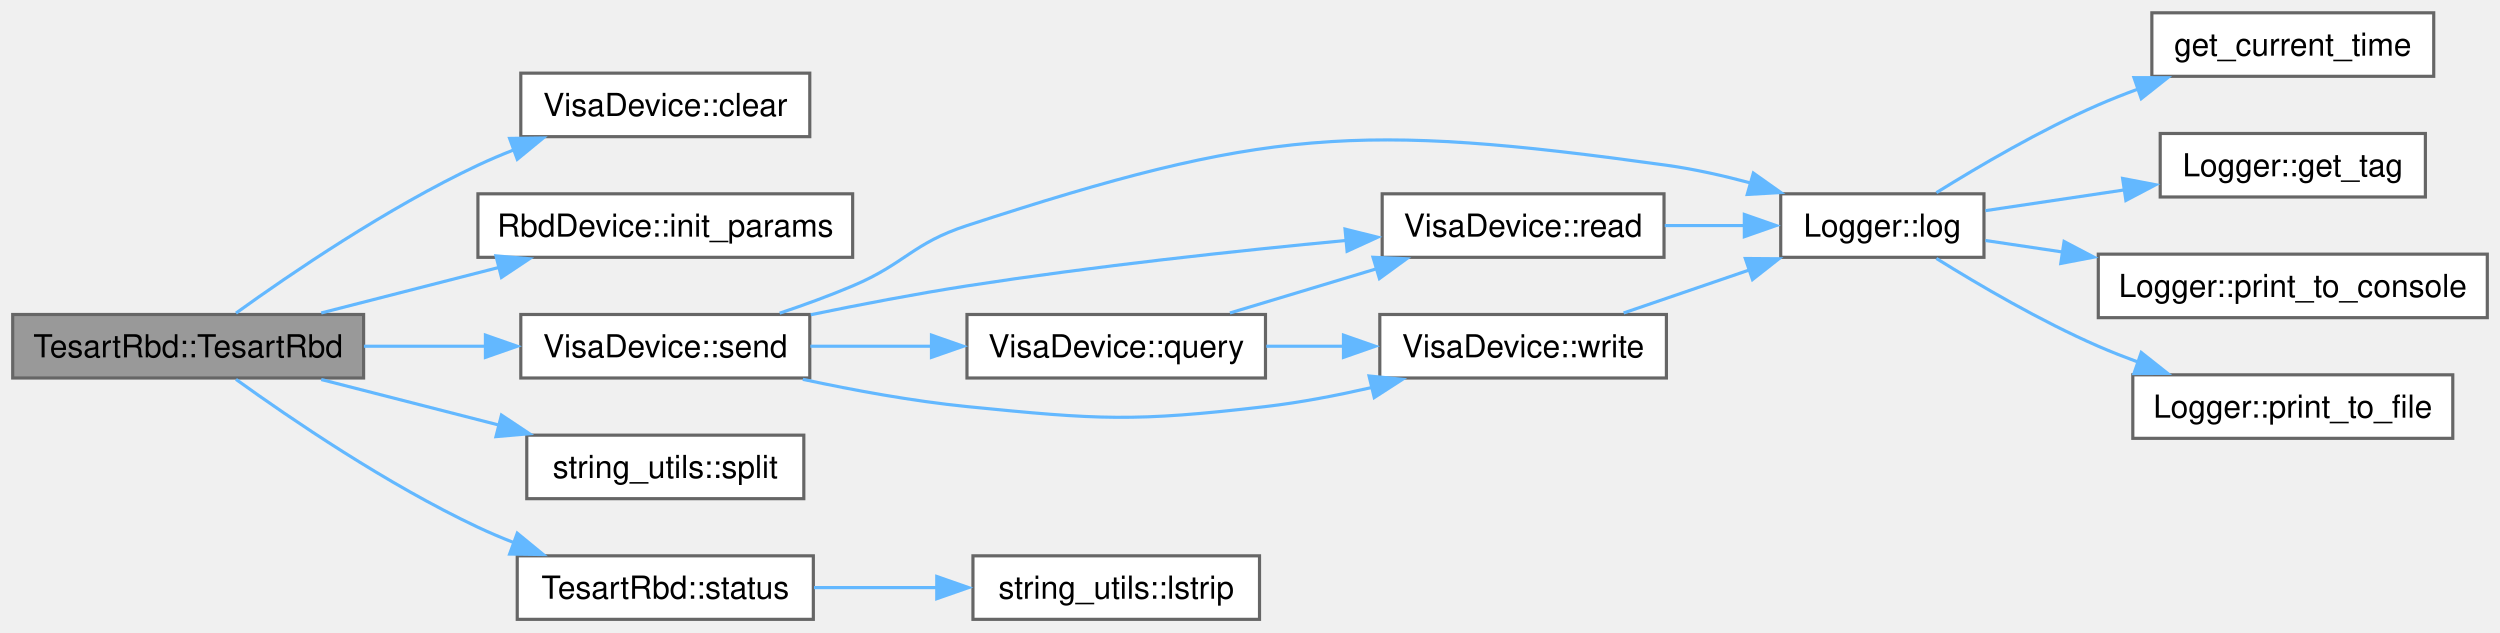
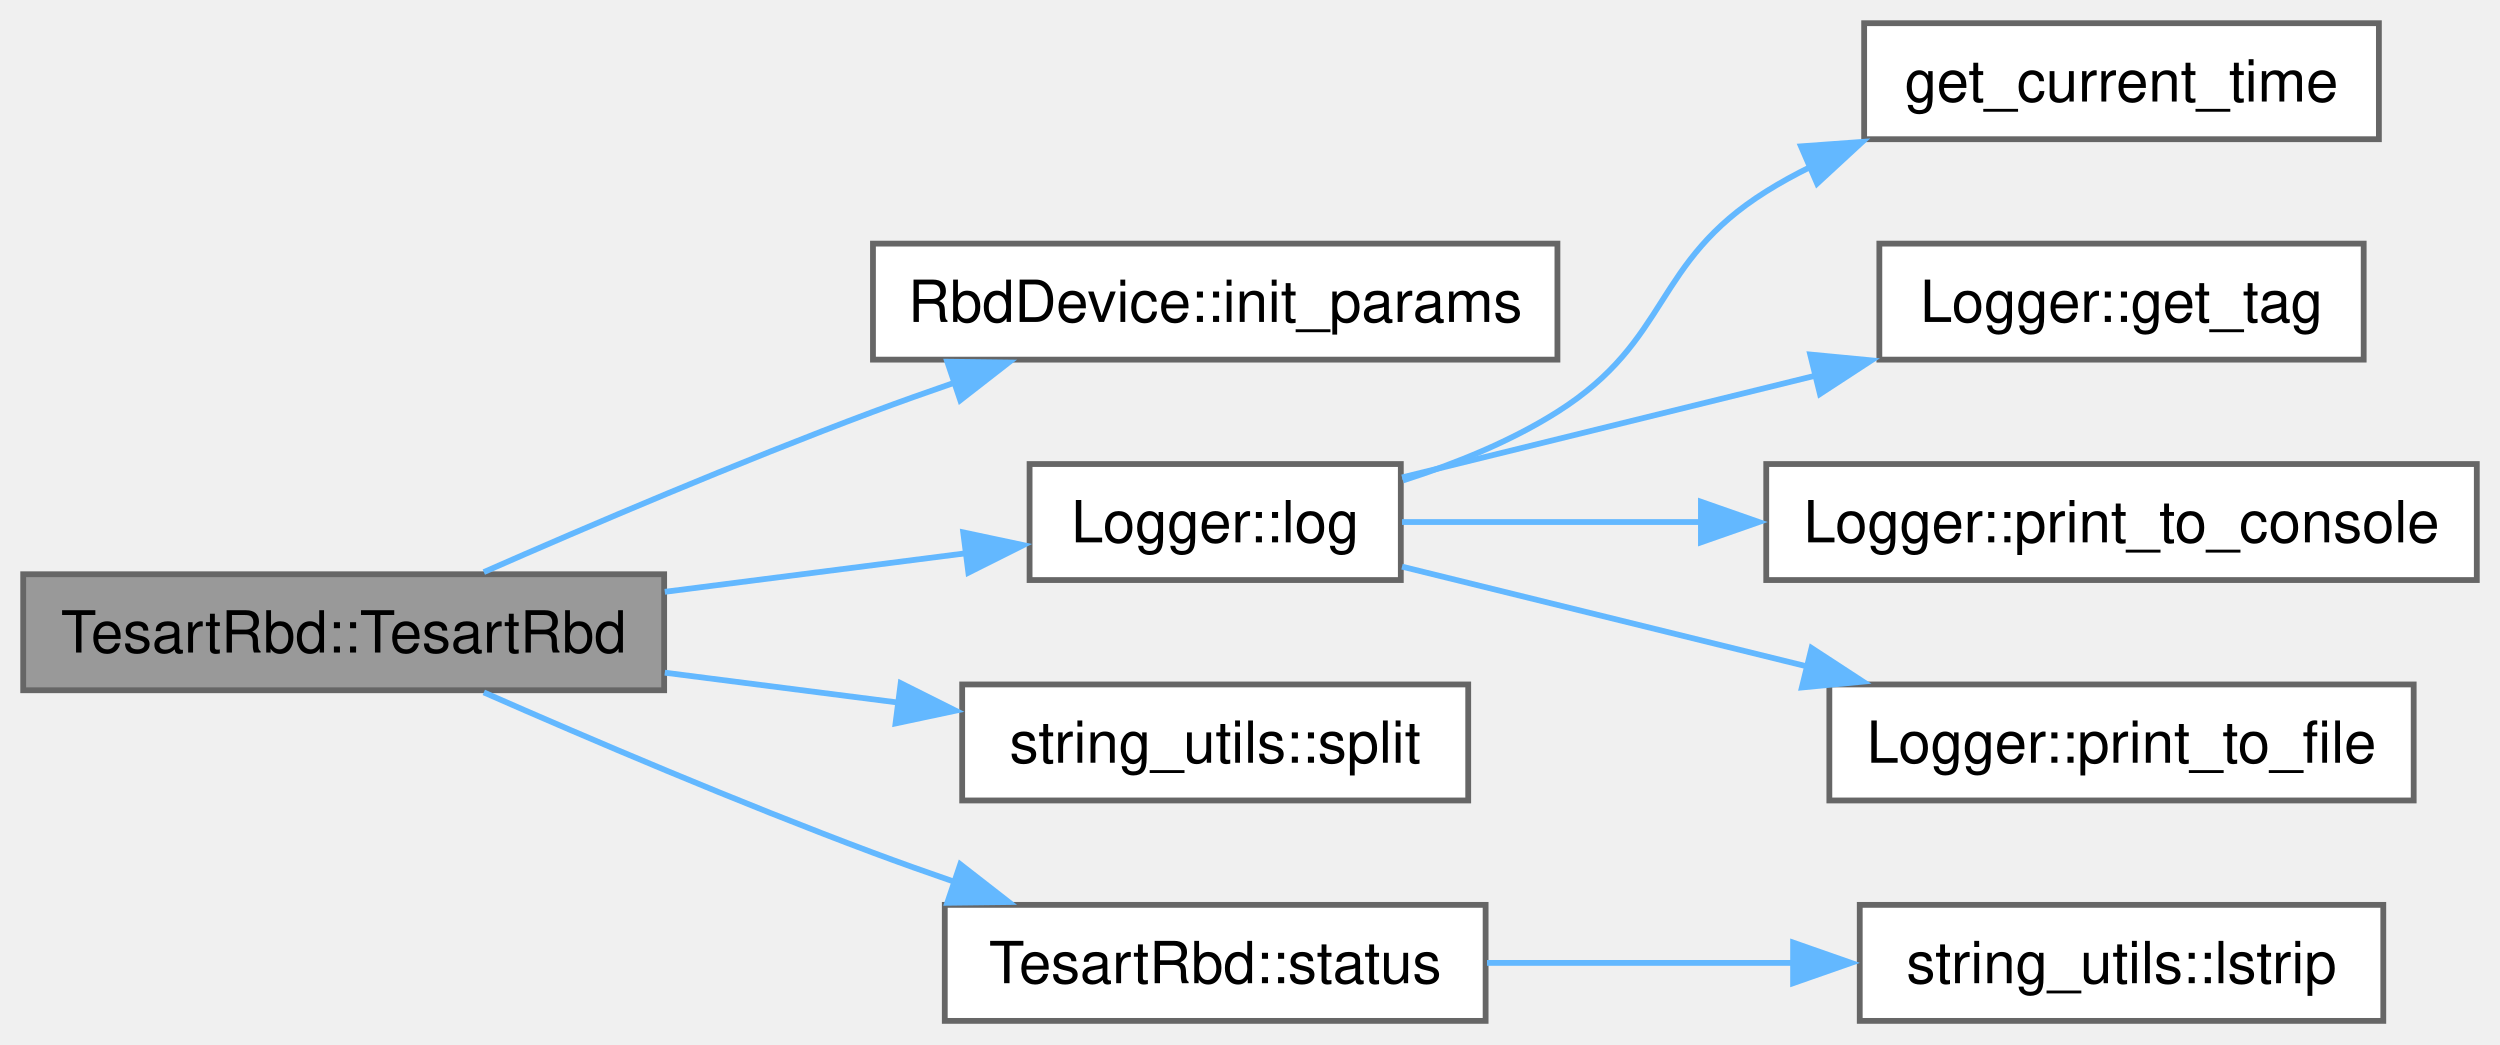
- <svg xmlns="http://www.w3.org/2000/svg" xmlns:xlink="http://www.w3.org/1999/xlink" width="787pt" height="199pt" viewBox="0.00 0.00 787.25 199.00">
-   <g id="graph0" class="graph" transform="scale(1 1) rotate(0) translate(4 195)">
+ <svg xmlns="http://www.w3.org/2000/svg" xmlns:xlink="http://www.w3.org/1999/xlink" width="431pt" height="180pt" viewBox="0.00 0.00 431.00 180.00">
+   <g id="graph0" class="graph" transform="scale(1 1) rotate(0) translate(4 176)">
    <g id="Node000001" class="node">
      <g id="a_Node000001">
        <a xlink:title="Конструктор, в который передаётся адрес (или список одресов, разделённых символом ';')">
-           <polygon fill="#999999" stroke="#666666" points="110.5,-96 0,-96 0,-76 110.5,-76 110.5,-96" />
-           <text text-anchor="middle" x="55.25" y="-82.5" font-family="Helvetica,sans-Serif" font-size="10.00">TesartRbd::TesartRbd</text>
+           <polygon fill="#999999" stroke="#666666" points="110.5,-77 0,-77 0,-57 110.5,-57 110.5,-77" />
+           <text text-anchor="middle" x="55.25" y="-63.5" font-family="Helvetica,sans-Serif" font-size="10.00">TesartRbd::TesartRbd</text>
        </a>
      </g>
    </g>
    <g id="Node000002" class="node">
      <g id="a_Node000002">
-         <a xlink:href="class_visa_device.html#a42fef7311fd6239157768e33c667f2d5" target="_top" xlink:title="Очищает входящий и исходящие буферы устройства">
-           <polygon fill="white" stroke="#666666" points="251,-172 160,-172 160,-152 251,-152 251,-172" />
-           <text text-anchor="middle" x="205.5" y="-158.5" font-family="Helvetica,sans-Serif" font-size="10.00">VisaDevice::clear</text>
+         <a xlink:href="class_rbd_device.html#a8ae479426b12f8fcd2a08c84acdc7bb5" target="_top" xlink:title="Метод инициализирующий параметры для требуемого количества осей">
+           <polygon fill="white" stroke="#666666" points="264.5,-134 146.5,-134 146.5,-114 264.5,-114 264.5,-134" />
+           <text text-anchor="middle" x="205.5" y="-120.5" font-family="Helvetica,sans-Serif" font-size="10.00">RbdDevice::init_params</text>
        </a>
      </g>
    </g>
    <g id="edge1_Node000001_Node000002" class="edge">
      <g id="a_edge1_Node000001_Node000002">
        <a xlink:title=" ">
-           <path fill="none" stroke="#63b8ff" d="M70.31,-96.43C87.55,-108.85 118,-129.58 146.5,-143 150.12,-144.7 153.93,-146.32 157.79,-147.83" />
-           <polygon fill="#63b8ff" stroke="#63b8ff" points="156.48,-151.44 167.07,-151.59 158.89,-144.87 156.48,-151.44" />
+           <path fill="none" stroke="#63b8ff" d="M79.41,-77.37C97.52,-85.33 123.41,-96.37 146.5,-105 151.03,-106.69 155.8,-108.39 160.56,-110.03" />
+           <polygon fill="#63b8ff" stroke="#63b8ff" points="159.31,-113.64 169.91,-113.51 161.55,-107 159.31,-113.64" />
        </a>
      </g>
    </g>
    <g id="Node000003" class="node">
      <g id="a_Node000003">
-         <a xlink:href="class_rbd_device.html#a8ae479426b12f8fcd2a08c84acdc7bb5" target="_top" xlink:title="Метод инициализирующий параметры для требуемого количества осей">
-           <polygon fill="white" stroke="#666666" points="264.5,-134 146.5,-134 146.5,-114 264.5,-114 264.5,-134" />
-           <text text-anchor="middle" x="205.5" y="-120.5" font-family="Helvetica,sans-Serif" font-size="10.00">RbdDevice::init_params</text>
+         <a xlink:href="class_logger.html#af7709105c2708359b7b082218f4cc3e1" target="_top" xlink:title="Метод, осуществляющий логирование">
+           <polygon fill="white" stroke="#666666" points="237.5,-96 173.5,-96 173.5,-76 237.5,-76 237.5,-96" />
+           <text text-anchor="middle" x="205.5" y="-82.5" font-family="Helvetica,sans-Serif" font-size="10.00">Logger::log</text>
        </a>
      </g>
    </g>
    <g id="edge2_Node000001_Node000003" class="edge">
      <g id="a_edge2_Node000001_Node000003">
        <a xlink:title=" ">
-           <path fill="none" stroke="#63b8ff" d="M97.15,-96.48C114.49,-100.93 134.89,-106.16 153.22,-110.85" />
-           <polygon fill="#63b8ff" stroke="#63b8ff" points="152.18,-114.46 162.73,-113.55 153.91,-107.68 152.18,-114.46" />
+           <path fill="none" stroke="#63b8ff" d="M110.61,-73.97C127.8,-76.17 146.52,-78.57 162.69,-80.64" />
+           <polygon fill="#63b8ff" stroke="#63b8ff" points="162.06,-84.22 172.42,-82.02 162.95,-77.27 162.06,-84.22" />
        </a>
      </g>
    </g>
-     <g id="Node000004" class="node">
-       <g id="a_Node000004">
-         <a xlink:href="class_visa_device.html#ad659ba652605f5c983958400fde8c808" target="_top" xlink:title="Отправка данных на прибор и чтение ответа от прибора.">
-           <polygon fill="white" stroke="#666666" points="251,-96 160,-96 160,-76 251,-76 251,-96" />
-           <text text-anchor="middle" x="205.5" y="-82.5" font-family="Helvetica,sans-Serif" font-size="10.00">VisaDevice::send</text>
-         </a>
-       </g>
-     </g>
-     <g id="edge3_Node000001_Node000004" class="edge">
-       <g id="a_edge3_Node000001_Node000004">
-         <a xlink:title=" ">
-           <path fill="none" stroke="#63b8ff" d="M110.61,-86C123.14,-86 136.48,-86 149.05,-86" />
-           <polygon fill="#63b8ff" stroke="#63b8ff" points="148.86,-89.5 158.86,-86 148.86,-82.5 148.86,-89.5" />
-         </a>
-       </g>
-     </g>
-     <g id="Node000013" class="node">
-       <g id="a_Node000013">
+     <g id="Node000008" class="node">
+       <g id="a_Node000008">
        <a xlink:href="namespacestring__utils.html#a95dbb7f33d4ea2396617ddd7953302d0" target="_top" xlink:title="Деление строки на вектор строк по заданному делителю">
          <polygon fill="white" stroke="#666666" points="249.12,-58 161.88,-58 161.88,-38 249.12,-38 249.12,-58" />
          <text text-anchor="middle" x="205.5" y="-44.5" font-family="Helvetica,sans-Serif" font-size="10.00">string_utils::split</text>
        </a>
      </g>
    </g>
-     <g id="edge16_Node000001_Node000013" class="edge">
-       <g id="a_edge16_Node000001_Node000013">
+     <g id="edge7_Node000001_Node000008" class="edge">
+       <g id="a_edge7_Node000001_Node000008">
        <a xlink:title=" ">
-           <path fill="none" stroke="#63b8ff" d="M97.15,-75.52C114.49,-71.07 134.89,-65.84 153.22,-61.15" />
-           <polygon fill="#63b8ff" stroke="#63b8ff" points="153.91,-64.32 162.73,-58.45 152.18,-57.54 153.91,-64.32" />
+           <path fill="none" stroke="#63b8ff" d="M110.61,-60.03C123.78,-58.35 137.85,-56.54 150.98,-54.86" />
+           <polygon fill="#63b8ff" stroke="#63b8ff" points="151.28,-58.22 160.75,-53.48 150.39,-51.28 151.28,-58.22" />
        </a>
      </g>
    </g>
-     <g id="Node000014" class="node">
-       <g id="a_Node000014">
+     <g id="Node000009" class="node">
+       <g id="a_Node000009">
        <a xlink:href="class_tesart_rbd.html#a650fde87d6af5531ac225689e1f912f1" target="_top" xlink:title="Запрос статуса оси ОПУ по номеру оси">
          <polygon fill="white" stroke="#666666" points="252.12,-20 158.88,-20 158.88,0 252.12,0 252.12,-20" />
          <text text-anchor="middle" x="205.5" y="-6.5" font-family="Helvetica,sans-Serif" font-size="10.00">TesartRbd::status</text>
        </a>
      </g>
    </g>
-     <g id="edge17_Node000001_Node000014" class="edge">
-       <g id="a_edge17_Node000001_Node000014">
+     <g id="edge8_Node000001_Node000009" class="edge">
+       <g id="a_edge8_Node000001_Node000009">
        <a xlink:title=" ">
-           <path fill="none" stroke="#63b8ff" d="M70.31,-75.57C87.55,-63.15 118,-42.42 146.5,-29 150.12,-27.3 153.93,-25.68 157.79,-24.17" />
-           <polygon fill="#63b8ff" stroke="#63b8ff" points="158.89,-27.13 167.07,-20.41 156.48,-20.56 158.89,-27.13" />
+           <path fill="none" stroke="#63b8ff" d="M79.41,-56.63C97.52,-48.67 123.41,-37.63 146.5,-29 151.03,-27.31 155.8,-25.61 160.56,-23.97" />
+           <polygon fill="#63b8ff" stroke="#63b8ff" points="161.55,-27 169.91,-20.49 159.31,-20.36 161.55,-27" />
+         </a>
+       </g>
+     </g>
+     <g id="Node000004" class="node">
+       <g id="a_Node000004">
+         <a xlink:href="logger_8hpp.html#a49284b7befa8e31f81e01ee8f3735dd0" target="_top" xlink:title="Функция, которая снимает значение текущего времени и конвертирует его в строку с заданным шаблоном.">
+           <polygon fill="white" stroke="#666666" points="406.12,-172 317.38,-172 317.38,-152 406.12,-152 406.12,-172" />
+           <text text-anchor="middle" x="361.75" y="-158.5" font-family="Helvetica,sans-Serif" font-size="10.00">get_current_time</text>
+         </a>
+       </g>
+     </g>
+     <g id="edge3_Node000003_Node000004" class="edge">
+       <g id="a_edge3_Node000003_Node000004">
+         <a xlink:title=" ">
+           <path fill="none" stroke="#63b8ff" d="M237.87,-93.17C246.88,-96.04 256.44,-99.9 264.5,-105 284.16,-117.45 280.78,-130.66 300.5,-143 302.94,-144.53 305.52,-145.94 308.18,-147.25" />
+           <polygon fill="#63b8ff" stroke="#63b8ff" points="306.49,-150.77 317.06,-151.54 309.27,-144.35 306.49,-150.77" />
        </a>
      </g>
    </g>
    <g id="Node000005" class="node">
      <g id="a_Node000005">
-         <a xlink:href="class_logger.html#af7709105c2708359b7b082218f4cc3e1" target="_top" xlink:title="Метод, осуществляющий логирование">
-           <polygon fill="white" stroke="#666666" points="620.75,-134 556.75,-134 556.75,-114 620.75,-114 620.75,-134" />
-           <text text-anchor="middle" x="588.75" y="-120.5" font-family="Helvetica,sans-Serif" font-size="10.00">Logger::log</text>
+         <a xlink:href="class_logger.html#a6edb7b263f080d417b82a537ed50fee4" target="_top" xlink:title="Возвращает тег в зависимости от уровня логирования и от назначения тега.">
+           <polygon fill="white" stroke="#666666" points="403.5,-134 320,-134 320,-114 403.5,-114 403.5,-134" />
+           <text text-anchor="middle" x="361.75" y="-120.5" font-family="Helvetica,sans-Serif" font-size="10.00">Logger::get_tag</text>
        </a>
      </g>
    </g>
-     <g id="edge4_Node000004_Node000005" class="edge">
-       <g id="a_edge4_Node000004_Node000005">
+     <g id="edge4_Node000003_Node000005" class="edge">
+       <g id="a_edge4_Node000003_Node000005">
        <a xlink:title=" ">
-           <path fill="none" stroke="#63b8ff" d="M241.51,-96.41C249.18,-98.98 257.18,-101.9 264.5,-105 281.16,-112.06 283.3,-118.39 300.5,-124 393.91,-154.48 423.43,-156.53 520.75,-143 529.52,-141.78 538.75,-139.7 547.47,-137.36" />
-           <polygon fill="#63b8ff" stroke="#63b8ff" points="548.13,-140.53 556.78,-134.41 546.2,-133.8 548.13,-140.53" />
+           <path fill="none" stroke="#63b8ff" d="M237.71,-93.69C258.17,-98.73 285.41,-105.44 309.06,-111.26" />
+           <polygon fill="#63b8ff" stroke="#63b8ff" points="308.08,-114.88 318.63,-113.87 309.76,-108.08 308.08,-114.88" />
+         </a>
+       </g>
+     </g>
+     <g id="Node000006" class="node">
+       <g id="a_Node000006">
+         <a xlink:href="class_logger.html#a4825613142ebb093bf8fa26f21f7f3fc" target="_top" xlink:title="Метод, который выводит сообщение в консоль.">
+           <polygon fill="white" stroke="#666666" points="423,-96 300.5,-96 300.5,-76 423,-76 423,-96" />
+           <text text-anchor="middle" x="361.75" y="-82.5" font-family="Helvetica,sans-Serif" font-size="10.00">Logger::print_to_console</text>
+         </a>
+       </g>
+     </g>
+     <g id="edge5_Node000003_Node000006" class="edge">
+       <g id="a_edge5_Node000003_Node000006">
+         <a xlink:title=" ">
+           <path fill="none" stroke="#63b8ff" d="M237.71,-86C252.66,-86 271.21,-86 289.35,-86" />
+           <polygon fill="#63b8ff" stroke="#63b8ff" points="289.24,-89.5 299.24,-86 289.24,-82.5 289.24,-89.5" />
+         </a>
+       </g>
+     </g>
+     <g id="Node000007" class="node">
+       <g id="a_Node000007">
+         <a xlink:href="class_logger.html#a999bb33f7cf079cb98f32fae6016a2f3" target="_top" xlink:title="Метод, который записывает сообщение в файл.">
+           <polygon fill="white" stroke="#666666" points="412.12,-58 311.38,-58 311.38,-38 412.12,-38 412.12,-58" />
+           <text text-anchor="middle" x="361.75" y="-44.5" font-family="Helvetica,sans-Serif" font-size="10.00">Logger::print_to_file</text>
+         </a>
+       </g>
+     </g>
+     <g id="edge6_Node000003_Node000007" class="edge">
+       <g id="a_edge6_Node000003_Node000007">
+         <a xlink:title=" ">
+           <path fill="none" stroke="#63b8ff" d="M237.71,-78.31C257.79,-73.36 284.4,-66.81 307.73,-61.06" />
+           <polygon fill="#63b8ff" stroke="#63b8ff" points="308.31,-64.28 317.18,-58.49 306.64,-57.48 308.31,-64.28" />
        </a>
      </g>
    </g>
    <g id="Node000010" class="node">
      <g id="a_Node000010">
-         <a xlink:href="class_visa_device.html#aa807192fd9a8c3e6efc458f78de5e73e" target="_top" xlink:title="Метод, совмещающий в себе методы write() и read().">
-           <polygon fill="white" stroke="#666666" points="394.5,-96 300.5,-96 300.5,-76 394.5,-76 394.5,-96" />
-           <text text-anchor="middle" x="347.5" y="-82.5" font-family="Helvetica,sans-Serif" font-size="10.00">VisaDevice::query</text>
+         <a xlink:href="namespacestring__utils.html#a9fe07494ccc7914840b0d615974bc802" target="_top" xlink:title="Делит строку на две части по требуемому символу и возвращает содержимое правой части">
+           <polygon fill="white" stroke="#666666" points="406.88,-20 316.62,-20 316.62,0 406.88,0 406.88,-20" />
+           <text text-anchor="middle" x="361.75" y="-6.5" font-family="Helvetica,sans-Serif" font-size="10.00">string_utils::lstrip</text>
        </a>
      </g>
    </g>
-     <g id="edge9_Node000004_Node000010" class="edge">
-       <g id="a_edge9_Node000004_Node000010">
+     <g id="edge9_Node000009_Node000010" class="edge">
+       <g id="a_edge9_Node000009_Node000010">
        <a xlink:title=" ">
-           <path fill="none" stroke="#63b8ff" d="M251.18,-86C263.31,-86 276.62,-86 289.33,-86" />
-           <polygon fill="#63b8ff" stroke="#63b8ff" points="289.32,-89.5 299.32,-86 289.32,-82.5 289.32,-89.5" />
-         </a>
-       </g>
-     </g>
-     <g id="Node000011" class="node">
-       <g id="a_Node000011">
-         <a xlink:href="class_visa_device.html#aca08d9dbb0469f1143668a485e4adfe2" target="_top" xlink:title="Метод, позволяющий считать данные с устройства">
-           <polygon fill="white" stroke="#666666" points="520,-134 431.25,-134 431.25,-114 520,-114 520,-134" />
-           <text text-anchor="middle" x="475.62" y="-120.5" font-family="Helvetica,sans-Serif" font-size="10.00">VisaDevice::read</text>
-         </a>
-       </g>
-     </g>
-     <g id="edge14_Node000004_Node000011" class="edge">
-       <g id="a_edge14_Node000004_Node000011">
-         <a xlink:title=" ">
-           <path fill="none" stroke="#63b8ff" d="M251.3,-95.92C266.82,-99.12 284.38,-102.5 300.5,-105 340.36,-111.19 385.66,-116.07 420.06,-119.33" />
-           <polygon fill="#63b8ff" stroke="#63b8ff" points="419.55,-122.89 429.83,-120.33 420.2,-115.92 419.55,-122.89" />
-         </a>
-       </g>
-     </g>
-     <g id="Node000012" class="node">
-       <g id="a_Node000012">
-         <a xlink:href="class_visa_device.html#a29202c3f5e47326386d1d27972e25267" target="_top" xlink:title="Метод, позволяющий отправить команду на устройство">
-           <polygon fill="white" stroke="#666666" points="520.75,-96 430.5,-96 430.5,-76 520.75,-76 520.75,-96" />
-           <text text-anchor="middle" x="475.62" y="-82.5" font-family="Helvetica,sans-Serif" font-size="10.00">VisaDevice::write</text>
-         </a>
-       </g>
-     </g>
-     <g id="edge15_Node000004_Node000012" class="edge">
-       <g id="a_edge15_Node000004_Node000012">
-         <a xlink:title=" ">
-           <path fill="none" stroke="#63b8ff" d="M248.81,-75.58C264.89,-72.12 283.44,-68.71 300.5,-67 342.07,-62.84 353,-62.15 394.5,-67 405.47,-68.28 417.11,-70.52 428.03,-73.02" />
-           <polygon fill="#63b8ff" stroke="#63b8ff" points="427.11,-76.64 437.65,-75.58 428.75,-69.84 427.11,-76.64" />
-         </a>
-       </g>
-     </g>
-     <g id="Node000006" class="node">
-       <g id="a_Node000006">
-         <a xlink:href="logger_8hpp.html#a49284b7befa8e31f81e01ee8f3735dd0" target="_top" xlink:title="Функция, которая снимает значение текущего времени и конвертирует его в строку с заданным шаблоном.">
-           <polygon fill="white" stroke="#666666" points="762.38,-191 673.62,-191 673.62,-171 762.38,-171 762.38,-191" />
-           <text text-anchor="middle" x="718" y="-177.5" font-family="Helvetica,sans-Serif" font-size="10.00">get_current_time</text>
-         </a>
-       </g>
-     </g>
-     <g id="edge5_Node000005_Node000006" class="edge">
-       <g id="a_edge5_Node000005_Node000006">
-         <a xlink:title=" ">
-           <path fill="none" stroke="#63b8ff" d="M605.77,-134.36C619.05,-142.63 638.6,-154.1 656.75,-162 660.82,-163.77 665.11,-165.46 669.45,-167.05" />
-           <polygon fill="#63b8ff" stroke="#63b8ff" points="667.99,-170.59 678.59,-170.55 670.28,-163.97 667.99,-170.59" />
-         </a>
-       </g>
-     </g>
-     <g id="Node000007" class="node">
-       <g id="a_Node000007">
-         <a xlink:href="class_logger.html#a6edb7b263f080d417b82a537ed50fee4" target="_top" xlink:title="Возвращает тег в зависимости от уровня логирования и от назначения тега.">
-           <polygon fill="white" stroke="#666666" points="759.75,-153 676.25,-153 676.25,-133 759.75,-133 759.75,-153" />
-           <text text-anchor="middle" x="718" y="-139.5" font-family="Helvetica,sans-Serif" font-size="10.00">Logger::get_tag</text>
-         </a>
-       </g>
-     </g>
-     <g id="edge6_Node000005_Node000007" class="edge">
-       <g id="a_edge6_Node000005_Node000007">
-         <a xlink:title=" ">
-           <path fill="none" stroke="#63b8ff" d="M621.21,-128.7C634.47,-130.68 650.27,-133.04 665.17,-135.26" />
-           <polygon fill="#63b8ff" stroke="#63b8ff" points="664.41,-138.84 674.82,-136.85 665.44,-131.91 664.41,-138.84" />
-         </a>
-       </g>
-     </g>
-     <g id="Node000008" class="node">
-       <g id="a_Node000008">
-         <a xlink:href="class_logger.html#a4825613142ebb093bf8fa26f21f7f3fc" target="_top" xlink:title="Метод, который выводит сообщение в консоль.">
-           <polygon fill="white" stroke="#666666" points="779.25,-115 656.75,-115 656.75,-95 779.25,-95 779.25,-115" />
-           <text text-anchor="middle" x="718" y="-101.5" font-family="Helvetica,sans-Serif" font-size="10.00">Logger::print_to_console</text>
-         </a>
-       </g>
-     </g>
-     <g id="edge7_Node000005_Node000008" class="edge">
-       <g id="a_edge7_Node000005_Node000008">
-         <a xlink:title=" ">
-           <path fill="none" stroke="#63b8ff" d="M621.21,-119.3C628.71,-118.18 637.02,-116.94 645.53,-115.67" />
-           <polygon fill="#63b8ff" stroke="#63b8ff" points="645.98,-118.99 655.35,-114.06 644.94,-112.07 645.98,-118.99" />
-         </a>
-       </g>
-     </g>
-     <g id="Node000009" class="node">
-       <g id="a_Node000009">
-         <a xlink:href="class_logger.html#a999bb33f7cf079cb98f32fae6016a2f3" target="_top" xlink:title="Метод, который записывает сообщение в файл.">
-           <polygon fill="white" stroke="#666666" points="768.38,-77 667.62,-77 667.62,-57 768.38,-57 768.38,-77" />
-           <text text-anchor="middle" x="718" y="-63.5" font-family="Helvetica,sans-Serif" font-size="10.00">Logger::print_to_file</text>
-         </a>
-       </g>
-     </g>
-     <g id="edge8_Node000005_Node000009" class="edge">
-       <g id="a_edge8_Node000005_Node000009">
-         <a xlink:title=" ">
-           <path fill="none" stroke="#63b8ff" d="M605.77,-113.64C619.05,-105.37 638.6,-93.9 656.75,-86 660.82,-84.23 665.11,-82.54 669.45,-80.95" />
-           <polygon fill="#63b8ff" stroke="#63b8ff" points="670.28,-84.03 678.59,-77.45 667.99,-77.41 670.28,-84.03" />
-         </a>
-       </g>
-     </g>
-     <g id="edge10_Node000010_Node000011" class="edge">
-       <g id="a_edge10_Node000010_Node000011">
-         <a xlink:title=" ">
-           <path fill="none" stroke="#63b8ff" d="M383.3,-96.48C397.63,-100.8 414.43,-105.86 429.68,-110.46" />
-           <polygon fill="#63b8ff" stroke="#63b8ff" points="428.36,-114.02 438.94,-113.55 430.38,-107.31 428.36,-114.02" />
-         </a>
-       </g>
-     </g>
-     <g id="edge12_Node000010_Node000012" class="edge">
-       <g id="a_edge12_Node000010_Node000012">
-         <a xlink:title=" ">
-           <path fill="none" stroke="#63b8ff" d="M394.75,-86C402.67,-86 410.98,-86 419.12,-86" />
-           <polygon fill="#63b8ff" stroke="#63b8ff" points="419.06,-89.5 429.06,-86 419.06,-82.5 419.06,-89.5" />
-         </a>
-       </g>
-     </g>
-     <g id="edge11_Node000011_Node000005" class="edge">
-       <g id="a_edge11_Node000011_Node000005">
-         <a xlink:title=" ">
-           <path fill="none" stroke="#63b8ff" d="M520.23,-124C528.5,-124 537.15,-124 545.39,-124" />
-           <polygon fill="#63b8ff" stroke="#63b8ff" points="545.29,-127.5 555.29,-124 545.29,-120.5 545.29,-127.5" />
-         </a>
-       </g>
-     </g>
-     <g id="edge13_Node000012_Node000005" class="edge">
-       <g id="a_edge13_Node000012_Node000005">
-         <a xlink:title=" ">
-           <path fill="none" stroke="#63b8ff" d="M507.28,-96.48C519.55,-100.68 533.86,-105.57 546.98,-110.06" />
-           <polygon fill="#63b8ff" stroke="#63b8ff" points="545.6,-113.63 556.19,-113.55 547.86,-107 545.6,-113.63" />
-         </a>
-       </g>
-     </g>
-     <g id="Node000015" class="node">
-       <g id="a_Node000015">
-         <a xlink:href="namespacestring__utils.html#a9fe07494ccc7914840b0d615974bc802" target="_top" xlink:title="Делит строку на две части по требуемому символу и возвращает содержимое правой части">
-           <polygon fill="white" stroke="#666666" points="392.62,-20 302.38,-20 302.38,0 392.62,0 392.62,-20" />
-           <text text-anchor="middle" x="347.5" y="-6.5" font-family="Helvetica,sans-Serif" font-size="10.00">string_utils::lstrip</text>
-         </a>
-       </g>
-     </g>
-     <g id="edge18_Node000014_Node000015" class="edge">
-       <g id="a_edge18_Node000014_Node000015">
-         <a xlink:title=" ">
-           <path fill="none" stroke="#63b8ff" d="M252.34,-10C264.8,-10 278.43,-10 291.34,-10" />
-           <polygon fill="#63b8ff" stroke="#63b8ff" points="290.99,-13.5 300.99,-10 290.99,-6.5 290.99,-13.5" />
+           <path fill="none" stroke="#63b8ff" d="M252.36,-10C269.06,-10 288.1,-10 305.52,-10" />
+           <polygon fill="#63b8ff" stroke="#63b8ff" points="305.13,-13.5 315.13,-10 305.13,-6.5 305.13,-13.5" />
        </a>
      </g>
    </g>
  </g>
</svg>
